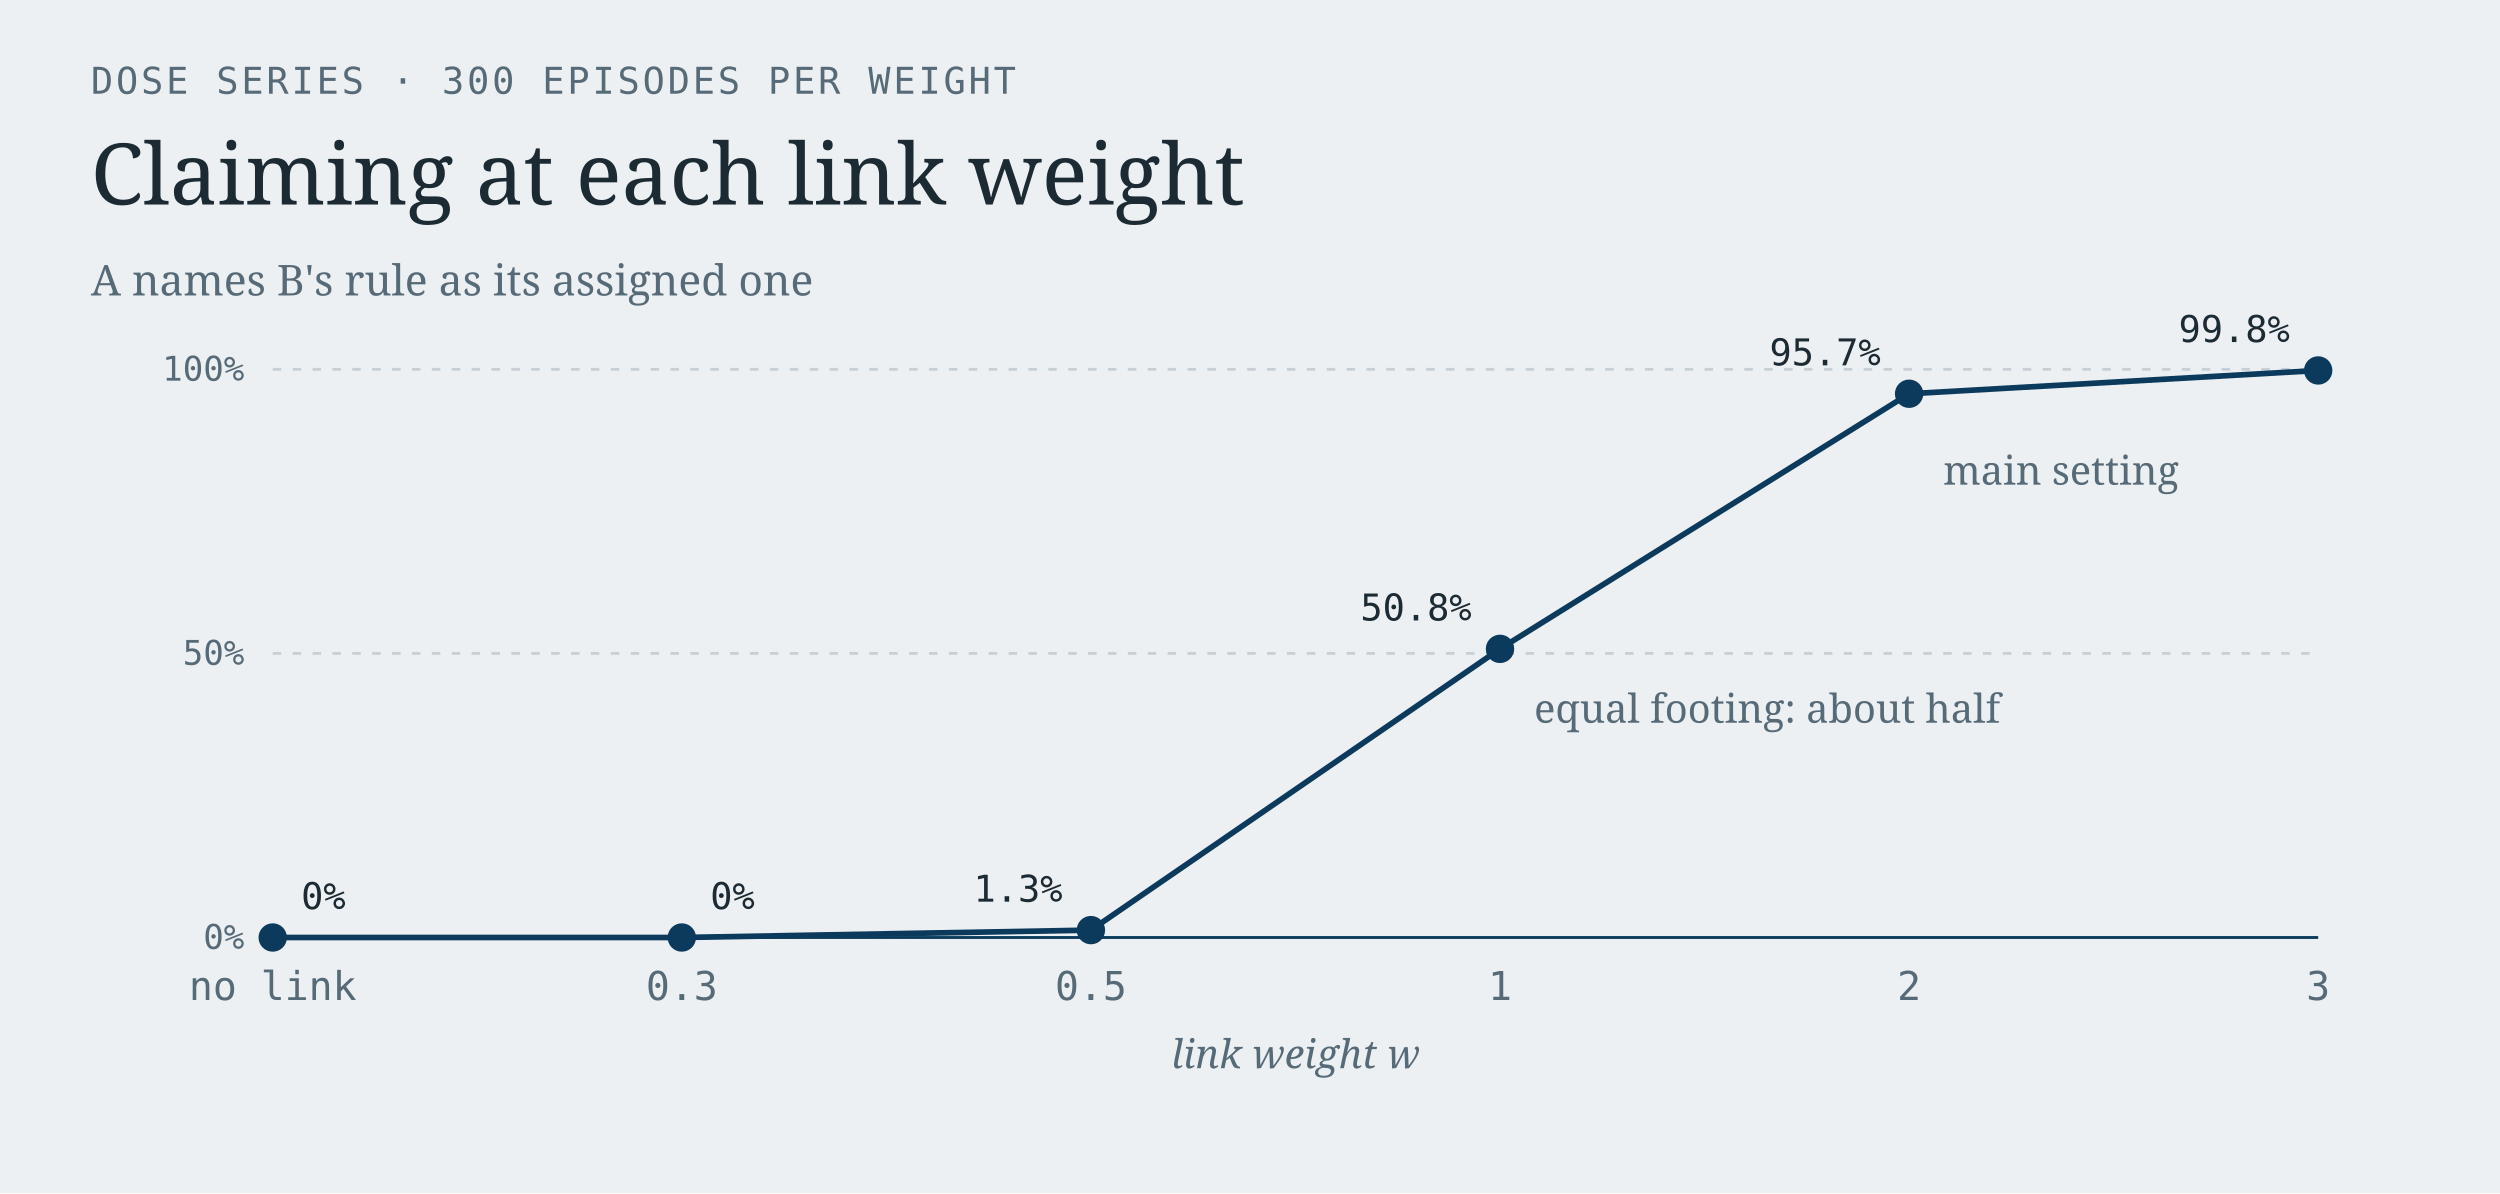
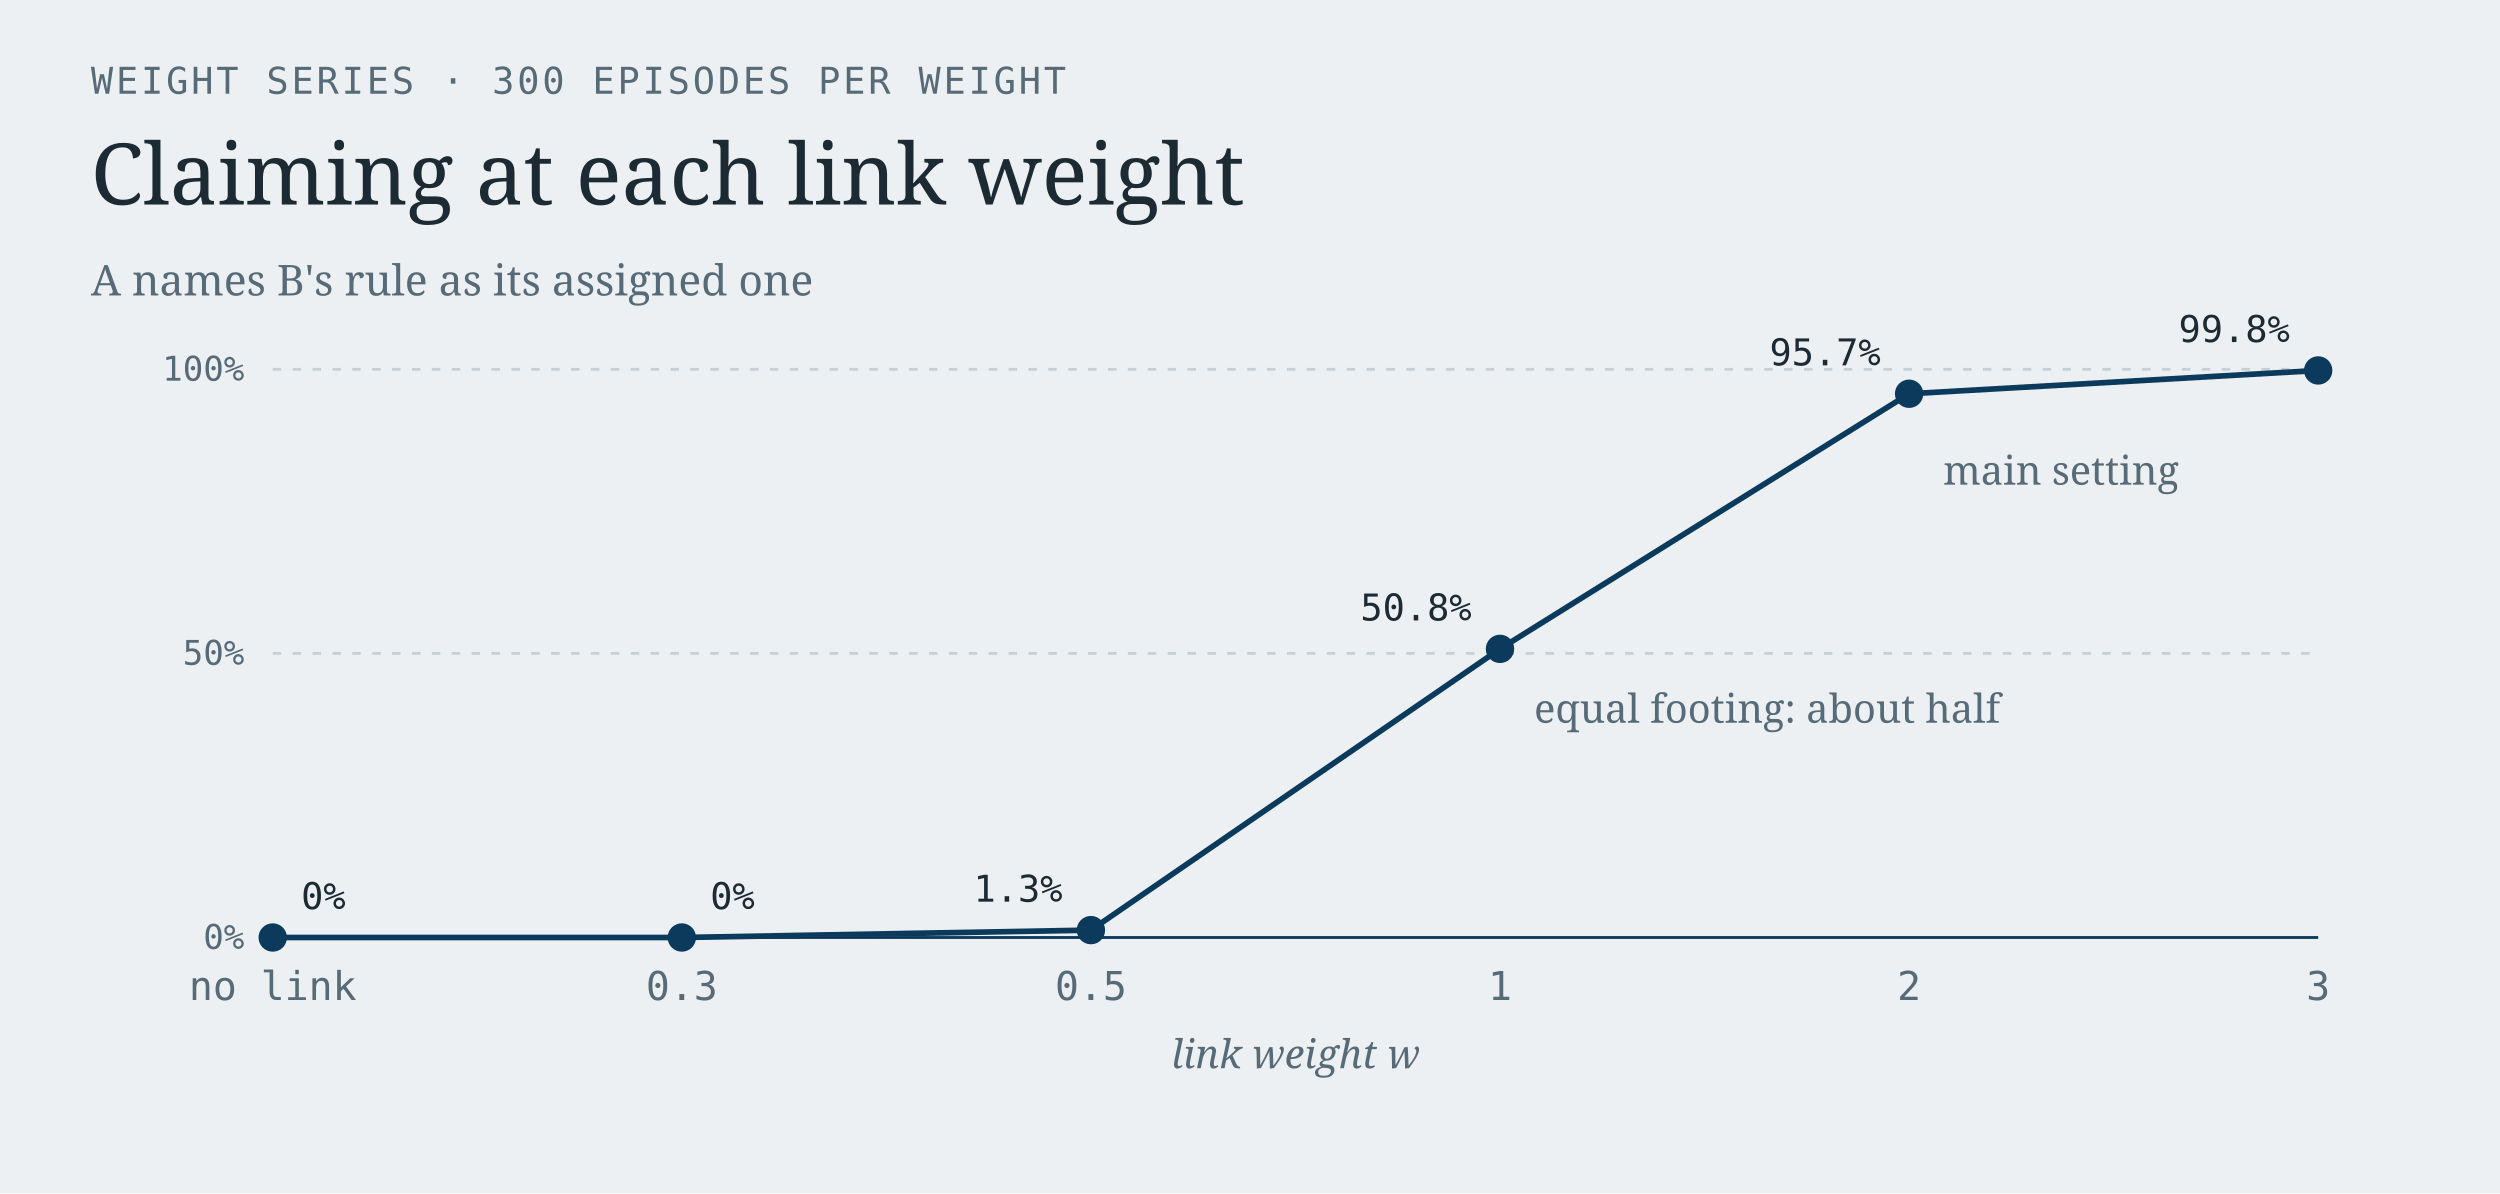
<svg xmlns="http://www.w3.org/2000/svg" width="880" height="420" viewBox="0 0 880 420" role="img" aria-labelledby="title desc">
  <rect width="880" height="420" fill="#EDF0F2" />
  <defs>
    <marker id="arrow" viewBox="0 0 10 10" refX="8" refY="5" markerWidth="6" markerHeight="6" orient="auto-start-reverse">
      <path d="M 0 0 L 10 5 L 0 10 z" fill="#0B3A5D" />
    </marker>
    <pattern id="hatch" width="6" height="6" patternUnits="userSpaceOnUse" patternTransform="rotate(45)">
      <rect width="6" height="6" fill="#EDF0F2" />
      <line x1="0" y1="0" x2="0" y2="6" stroke="#0B3A5D" stroke-width="2.2" />
    </pattern>
  </defs>
  <style>text{font-family:Newsreader,Georgia,serif;fill:#1C2A34}.muted{fill:#566A78}.eyebrow{font-family:"IBM Plex Mono",Menlo,monospace;letter-spacing:1px}.mono{font-family:"IBM Plex Mono",Menlo,monospace}.italic{font-style:italic}.strong{font-weight:600}.onink{fill:#EDF0F2}</style>
-   <text x="32.0" y="33.0" font-size="13" class="eyebrow muted" text-anchor="start">DOSE SERIES · 300 EPISODES PER WEIGHT</text>
+   <text x="32.0" y="33.0" font-size="13" class="eyebrow muted" text-anchor="start">WEIGHT SERIES · 300 EPISODES PER WEIGHT</text>
  <text x="32.0" y="72.0" font-size="30" text-anchor="start">Claiming at each link weight</text>
  <text x="32.0" y="104.0" font-size="15" class="muted" text-anchor="start">A names B's rule as its assigned one</text>
  <line x1="96.0" y1="330.0" x2="816.0" y2="330.0" stroke="#C7D0D6" stroke-width="1" />
  <text x="86.0" y="334.0" font-size="12" class="mono muted" text-anchor="end">0%</text>
  <line x1="96.0" y1="230.0" x2="816.0" y2="230.0" stroke="#C7D0D6" stroke-width="1" stroke-dasharray="3 4" />
  <text x="86.0" y="234.0" font-size="12" class="mono muted" text-anchor="end">50%</text>
  <line x1="96.0" y1="130.0" x2="816.0" y2="130.0" stroke="#C7D0D6" stroke-width="1" stroke-dasharray="3 4" />
  <text x="86.0" y="134.0" font-size="12" class="mono muted" text-anchor="end">100%</text>
  <line x1="96.0" y1="330.0" x2="816.0" y2="330.0" stroke="#0B3A5D" stroke-width="1" />
  <path d="M 96.0 330.0 L 240.0 330.0 L 384.0 327.4 L 528.0 228.4 L 672.0 138.6 L 816.0 130.4" fill="none" stroke="#0B3A5D" stroke-width="2" stroke-linejoin="round" />
  <circle cx="96.0" cy="330.0" r="5" fill="#0B3A5D" />
  <text x="96.0" y="352.0" font-size="14" class="mono muted" text-anchor="middle">no link</text>
  <text x="106.0" y="320.0" font-size="13" class="mono" text-anchor="start">0%</text>
  <circle cx="240.0" cy="330.0" r="5" fill="#0B3A5D" />
  <text x="240.0" y="352.0" font-size="14" class="mono muted" text-anchor="middle">0.3</text>
  <text x="250.0" y="320.0" font-size="13" class="mono" text-anchor="start">0%</text>
  <circle cx="384.0" cy="327.4" r="5" fill="#0B3A5D" />
  <text x="384.0" y="352.0" font-size="14" class="mono muted" text-anchor="middle">0.5</text>
  <text x="374.0" y="317.4" font-size="13" class="mono" text-anchor="end">1.3%</text>
  <circle cx="528.0" cy="228.4" r="5" fill="#0B3A5D" />
  <text x="528.0" y="352.0" font-size="14" class="mono muted" text-anchor="middle">1</text>
  <text x="518.0" y="218.4" font-size="13" class="mono" text-anchor="end">50.8%</text>
  <circle cx="672.0" cy="138.6" r="5" fill="#0B3A5D" />
  <text x="672.0" y="352.0" font-size="14" class="mono muted" text-anchor="middle">2</text>
  <text x="662.0" y="128.6" font-size="13" class="mono" text-anchor="end">95.7%</text>
  <circle cx="816.0" cy="130.4" r="5" fill="#0B3A5D" />
  <text x="816.0" y="352.0" font-size="14" class="mono muted" text-anchor="middle">3</text>
  <text x="806.0" y="120.4" font-size="13" class="mono" text-anchor="end">99.8%</text>
  <text x="456.0" y="376.0" font-size="14" class="muted italic" text-anchor="middle">link weight w</text>
  <text x="540.0" y="254.4" font-size="14" class="muted" text-anchor="start">equal footing: about half</text>
  <text x="684.0" y="170.6" font-size="14" class="muted" text-anchor="start">main setting</text>
</svg>
